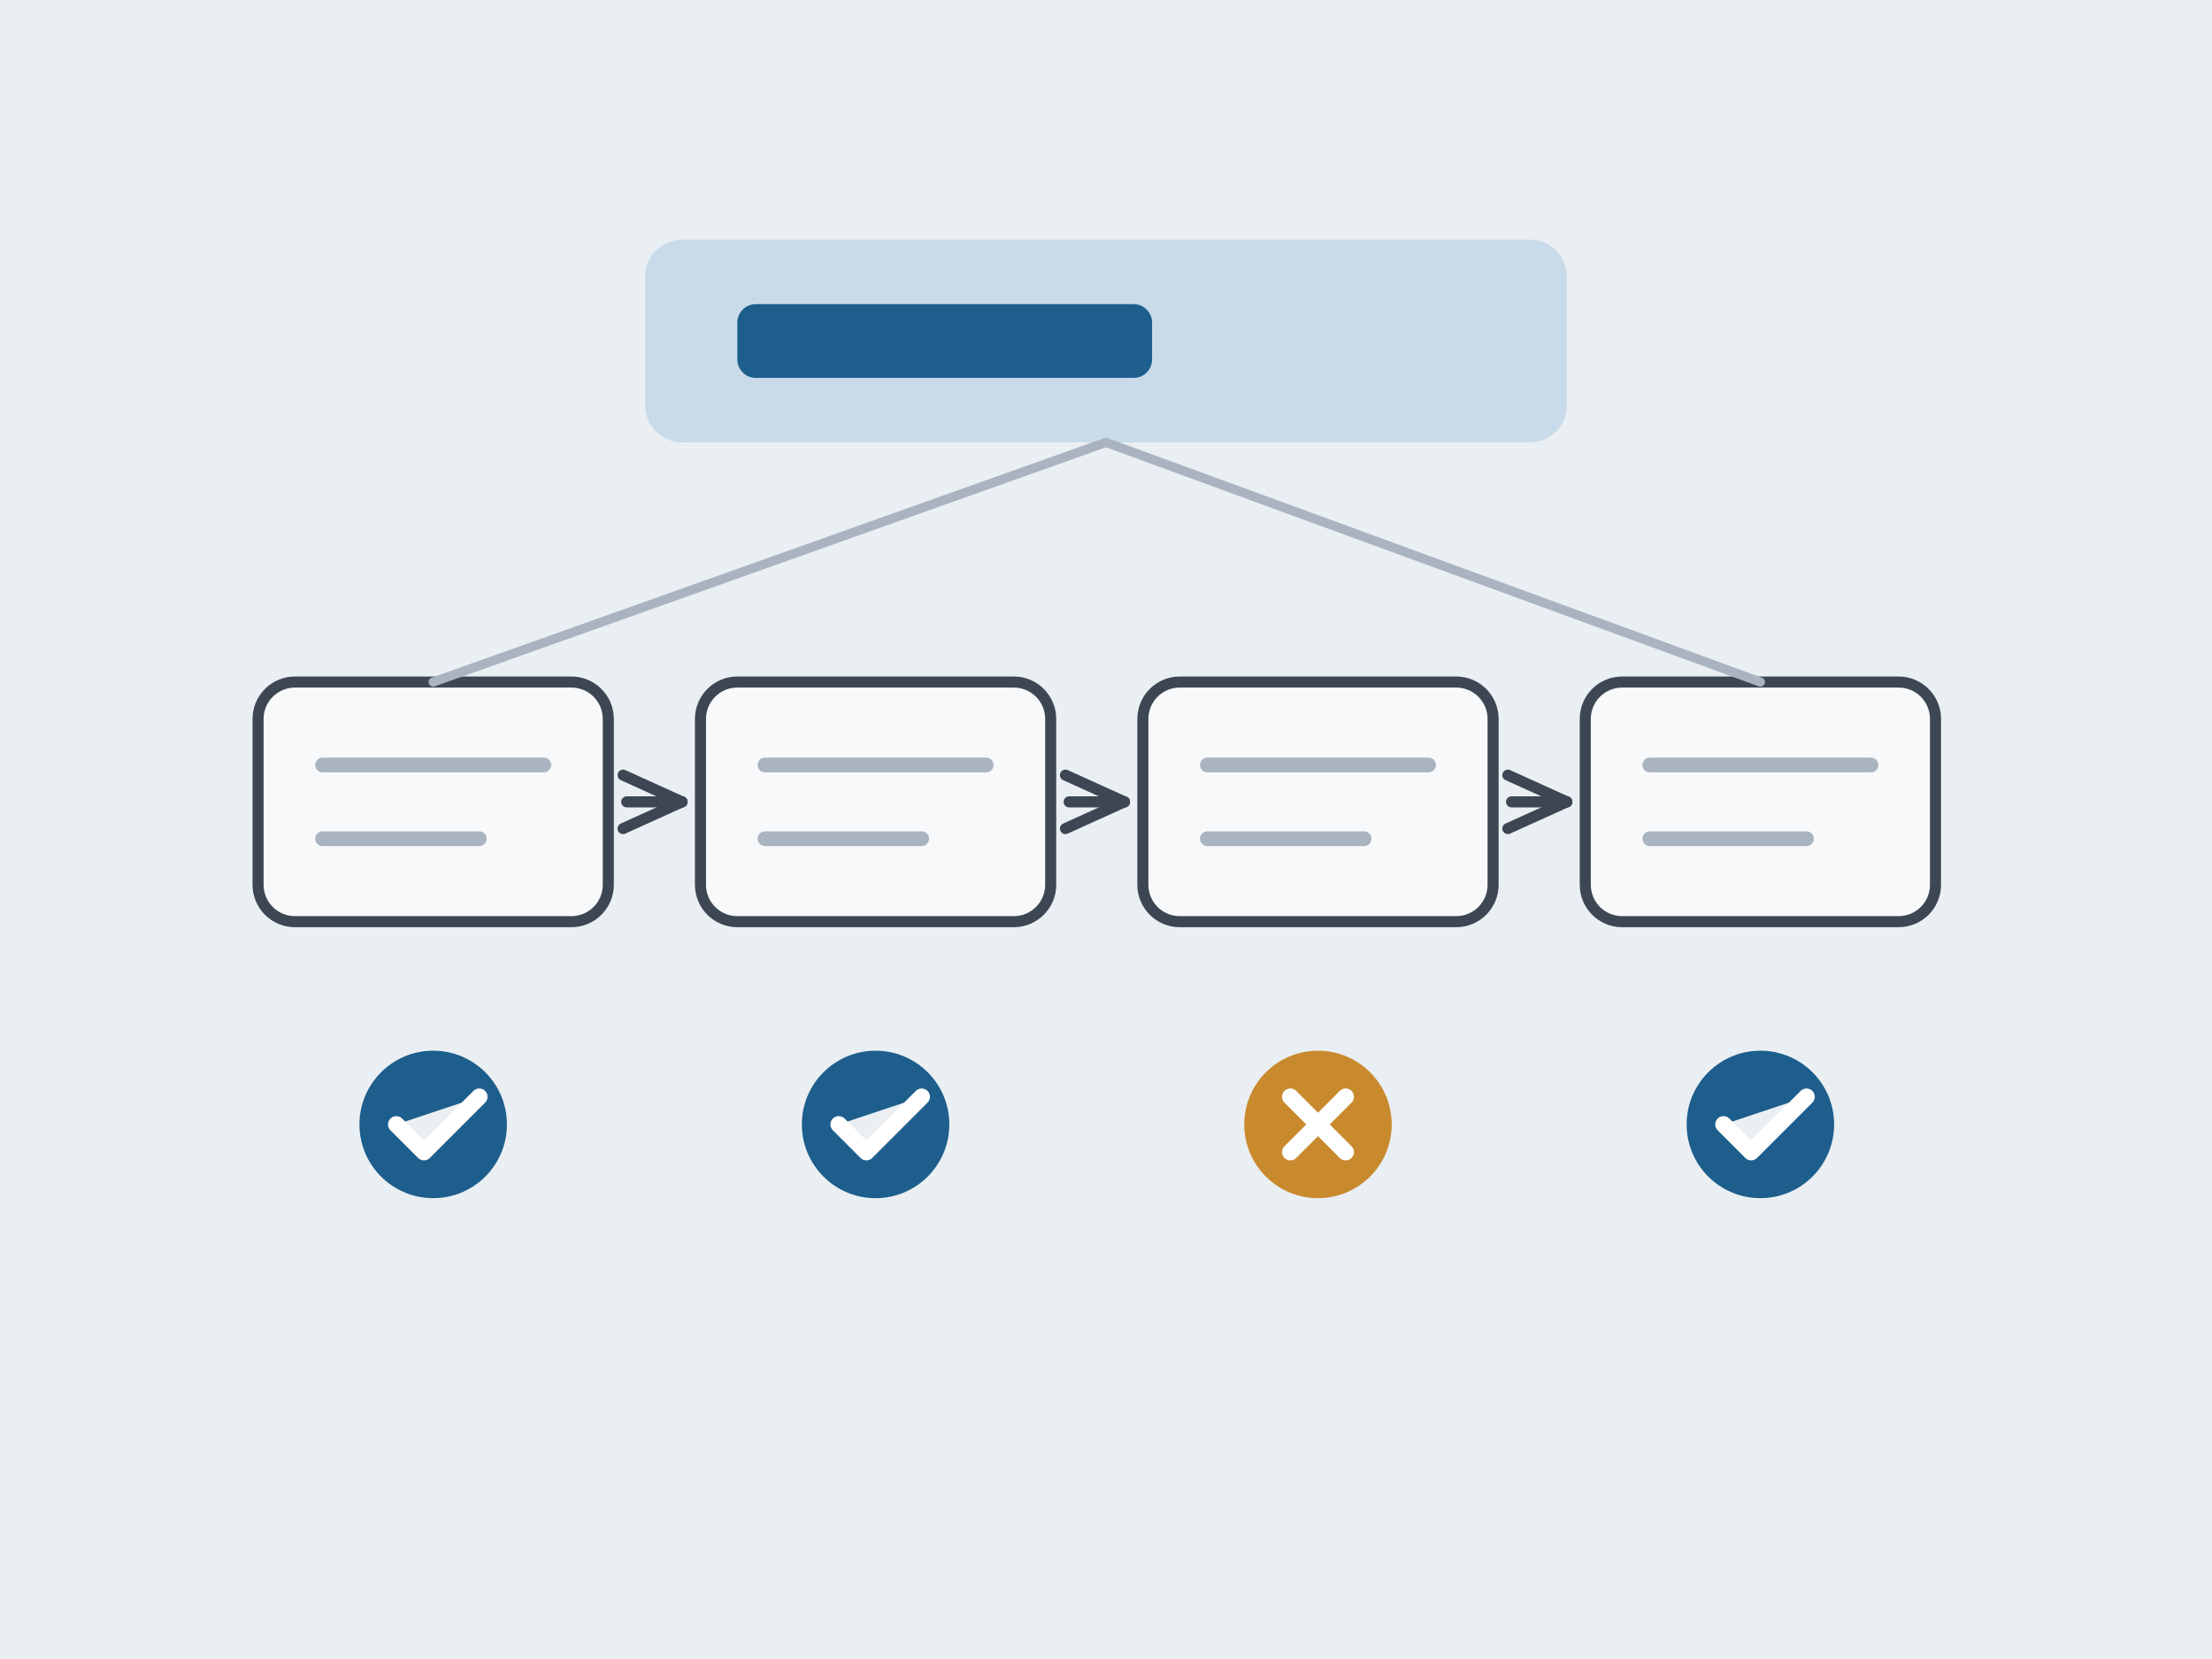
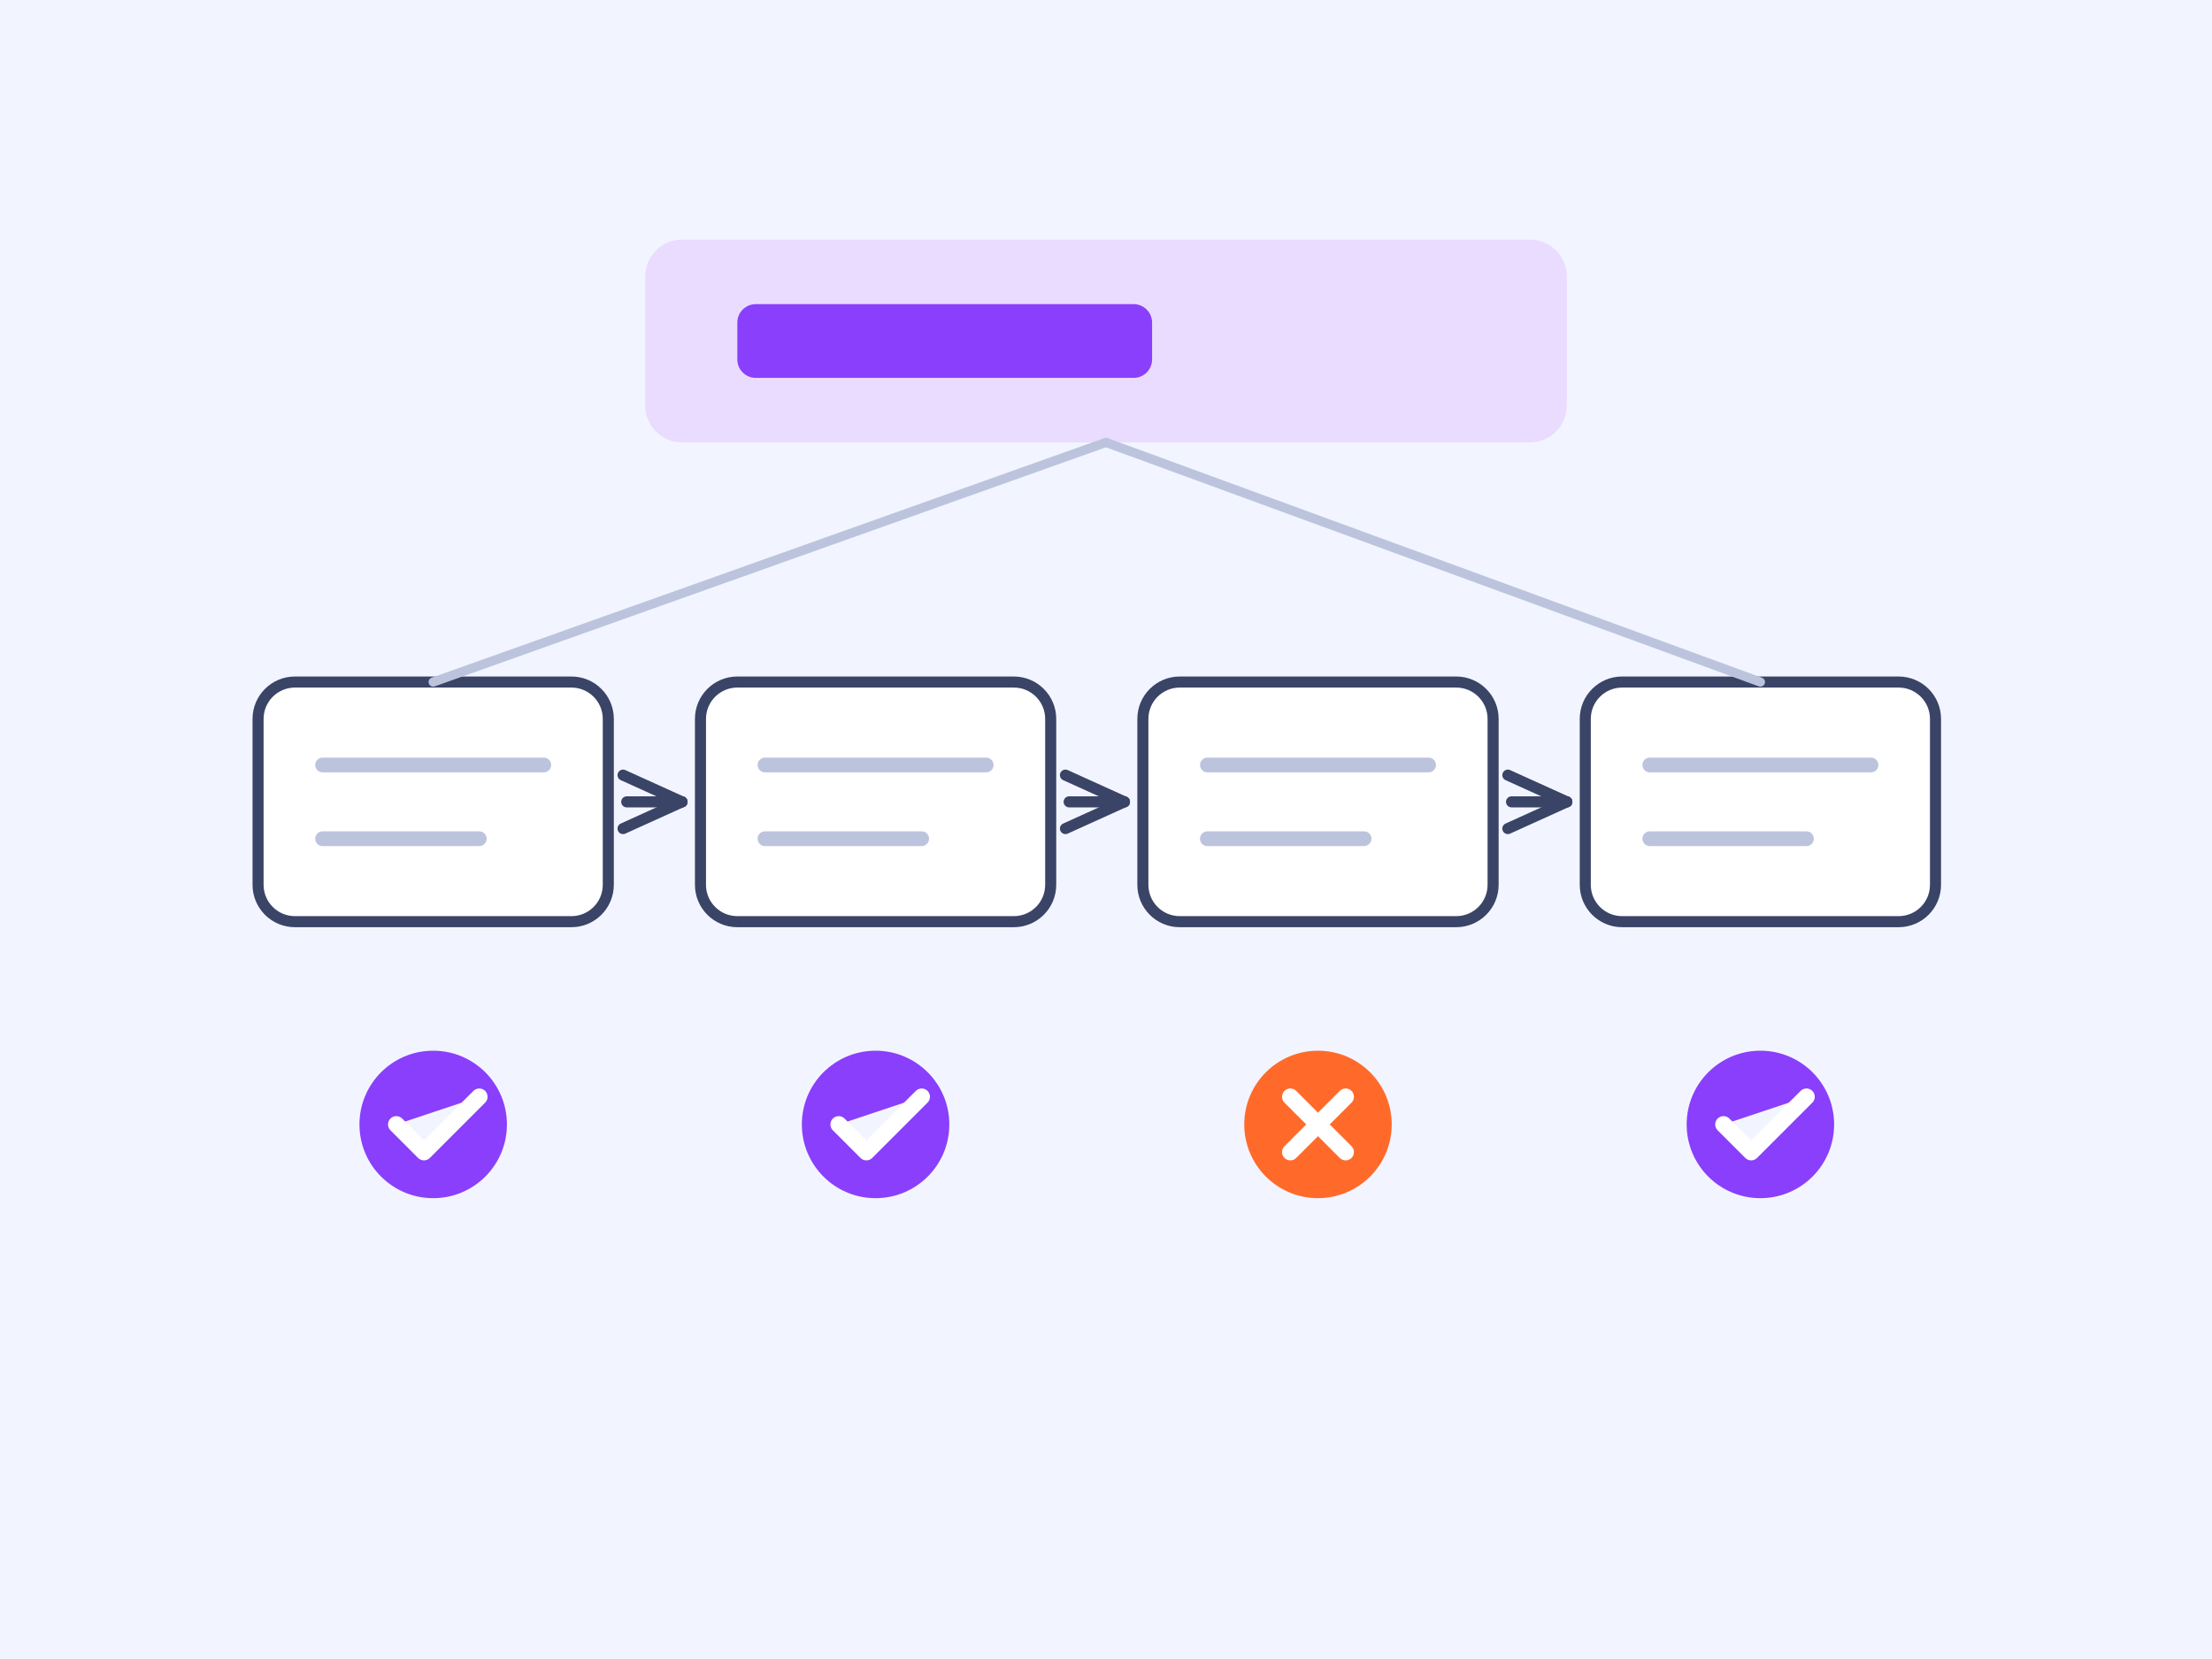
<svg xmlns="http://www.w3.org/2000/svg" viewBox="0 0 240 180">
  <style>
- .bg{fill:#eaeff4}.a{stroke:#1d5e8c;fill:none}.af{fill:#1d5e8c}.s{fill:#c9dbea}.ss{stroke:#c9dbea;fill:none}
- .g{stroke:#a9b4c0;fill:none}.gf{fill:#a9b4c0}.k{stroke:#3d4753;fill:none}.kf{fill:#3d4753}
- .w{stroke:#c98a2e;fill:none}.wf{fill:#c98a2e}.bf{fill:#f7f9fb}
- @media (prefers-color-scheme:dark){.bg{fill:#17202a}.a{stroke:#7db7e3}.af{fill:#7db7e3}.s{fill:#24394d}.ss{stroke:#24394d}
- .g{stroke:#44515f}.gf{fill:#44515f}.k{stroke:#b8c3cf}.kf{fill:#b8c3cf}.w{stroke:#e0a85a}.wf{fill:#e0a85a}.bf{fill:#1e2833}}
+ .bg{fill:#f2f5ff}.a{stroke:#8a3ffc;fill:none}.af{fill:#8a3ffc}.s{fill:#eadcfe}.ss{stroke:#eadcfe;fill:none}
+ .g{stroke:#bcc4dd;fill:none}.gf{fill:#bcc4dd}.k{stroke:#3a4466;fill:none}.kf{fill:#3a4466}
+ .w{stroke:#ff6a2b;fill:none}.wf{fill:#ff6a2b}.bf{fill:#ffffff}
+ @media (prefers-color-scheme:dark){.bg{fill:#111a3a}.a{stroke:#b38bff}.af{fill:#b38bff}.s{fill:#383569}.ss{stroke:#383569}
+ .g{stroke:#34406c}.gf{fill:#34406c}.k{stroke:#c3cbe6}.kf{fill:#c3cbe6}.w{stroke:#ff9a62}.wf{fill:#ff9a62}.bf{fill:#182247}}
text{font:500 11px ui-monospace,Menlo,monospace}
</style>
  <rect width="240" height="180" class="bg" />
  <rect x="28.0" y="74.0" width="38.0" height="26.0" rx="4" class="bf" stroke-width="0" />
  <rect x="28.0" y="74.0" width="38.0" height="26.0" rx="4" class="k" stroke-width="1.2" />
  <line x1="35.0" y1="83.0" x2="59.0" y2="83.0" class="g" stroke-width="1.6" stroke-linecap="round" />
  <line x1="35.0" y1="91.0" x2="52.0" y2="91.0" class="g" stroke-width="1.6" stroke-linecap="round" />
  <line x1="68.0" y1="87.0" x2="74.0" y2="87.0" class="k" stroke-width="1.2" stroke-linecap="round" />
  <line x1="74.0" y1="87.0" x2="67.6" y2="84.1" class="k" stroke-width="1.2" stroke-linecap="round" />
  <line x1="74.0" y1="87.0" x2="67.6" y2="89.9" class="k" stroke-width="1.2" stroke-linecap="round" />
  <circle cx="47.0" cy="122.0" r="8" class="af" stroke-width="0" />
  <path d="M43,122 l3,3 l6,-6" class="bg" stroke-width="1.8" stroke-linecap="round" stroke-linejoin="round" style="stroke:#fff" />
  <rect x="76.0" y="74.0" width="38.0" height="26.0" rx="4" class="bf" stroke-width="0" />
  <rect x="76.0" y="74.0" width="38.0" height="26.0" rx="4" class="k" stroke-width="1.2" />
  <line x1="83.0" y1="83.0" x2="107.0" y2="83.0" class="g" stroke-width="1.6" stroke-linecap="round" />
  <line x1="83.0" y1="91.0" x2="100.0" y2="91.0" class="g" stroke-width="1.6" stroke-linecap="round" />
  <line x1="116.0" y1="87.0" x2="122.0" y2="87.0" class="k" stroke-width="1.2" stroke-linecap="round" />
  <line x1="122.0" y1="87.0" x2="115.6" y2="84.1" class="k" stroke-width="1.2" stroke-linecap="round" />
  <line x1="122.0" y1="87.0" x2="115.6" y2="89.9" class="k" stroke-width="1.2" stroke-linecap="round" />
  <circle cx="95.0" cy="122.0" r="8" class="af" stroke-width="0" />
  <path d="M91,122 l3,3 l6,-6" class="bg" stroke-width="1.8" stroke-linecap="round" stroke-linejoin="round" style="stroke:#fff" />
  <rect x="124.0" y="74.0" width="38.0" height="26.0" rx="4" class="bf" stroke-width="0" />
  <rect x="124.0" y="74.0" width="38.0" height="26.0" rx="4" class="k" stroke-width="1.2" />
  <line x1="131.0" y1="83.0" x2="155.0" y2="83.0" class="g" stroke-width="1.6" stroke-linecap="round" />
  <line x1="131.0" y1="91.0" x2="148.0" y2="91.0" class="g" stroke-width="1.6" stroke-linecap="round" />
  <line x1="164.0" y1="87.0" x2="170.0" y2="87.0" class="k" stroke-width="1.2" stroke-linecap="round" />
  <line x1="170.0" y1="87.0" x2="163.6" y2="84.1" class="k" stroke-width="1.2" stroke-linecap="round" />
  <line x1="170.0" y1="87.0" x2="163.6" y2="89.9" class="k" stroke-width="1.2" stroke-linecap="round" />
  <circle cx="143.0" cy="122.0" r="8" class="wf" stroke-width="0" />
  <path d="M140,119 l6,6 M146,119 l-6,6" class="bg" stroke-width="1.8" stroke-linecap="round" stroke-linejoin="round" style="stroke:#fff" />
  <rect x="172.0" y="74.0" width="38.0" height="26.0" rx="4" class="bf" stroke-width="0" />
  <rect x="172.0" y="74.0" width="38.0" height="26.0" rx="4" class="k" stroke-width="1.2" />
  <line x1="179.0" y1="83.0" x2="203.0" y2="83.0" class="g" stroke-width="1.6" stroke-linecap="round" />
  <line x1="179.0" y1="91.0" x2="196.0" y2="91.0" class="g" stroke-width="1.6" stroke-linecap="round" />
  <circle cx="191.0" cy="122.0" r="8" class="af" stroke-width="0" />
  <path d="M187,122 l3,3 l6,-6" class="bg" stroke-width="1.8" stroke-linecap="round" stroke-linejoin="round" style="stroke:#fff" />
  <rect x="70.0" y="26.0" width="100.0" height="22.0" rx="4" class="s" stroke-width="0" />
  <line x1="120.0" y1="48.0" x2="47.0" y2="74.0" class="g" stroke-width="1" stroke-linecap="round" />
  <line x1="120.0" y1="48.0" x2="191.0" y2="74.0" class="g" stroke-width="1" stroke-linecap="round" />
  <rect x="80.0" y="33.0" width="45.0" height="8.0" rx="2" class="af" stroke-width="0" />
</svg>
